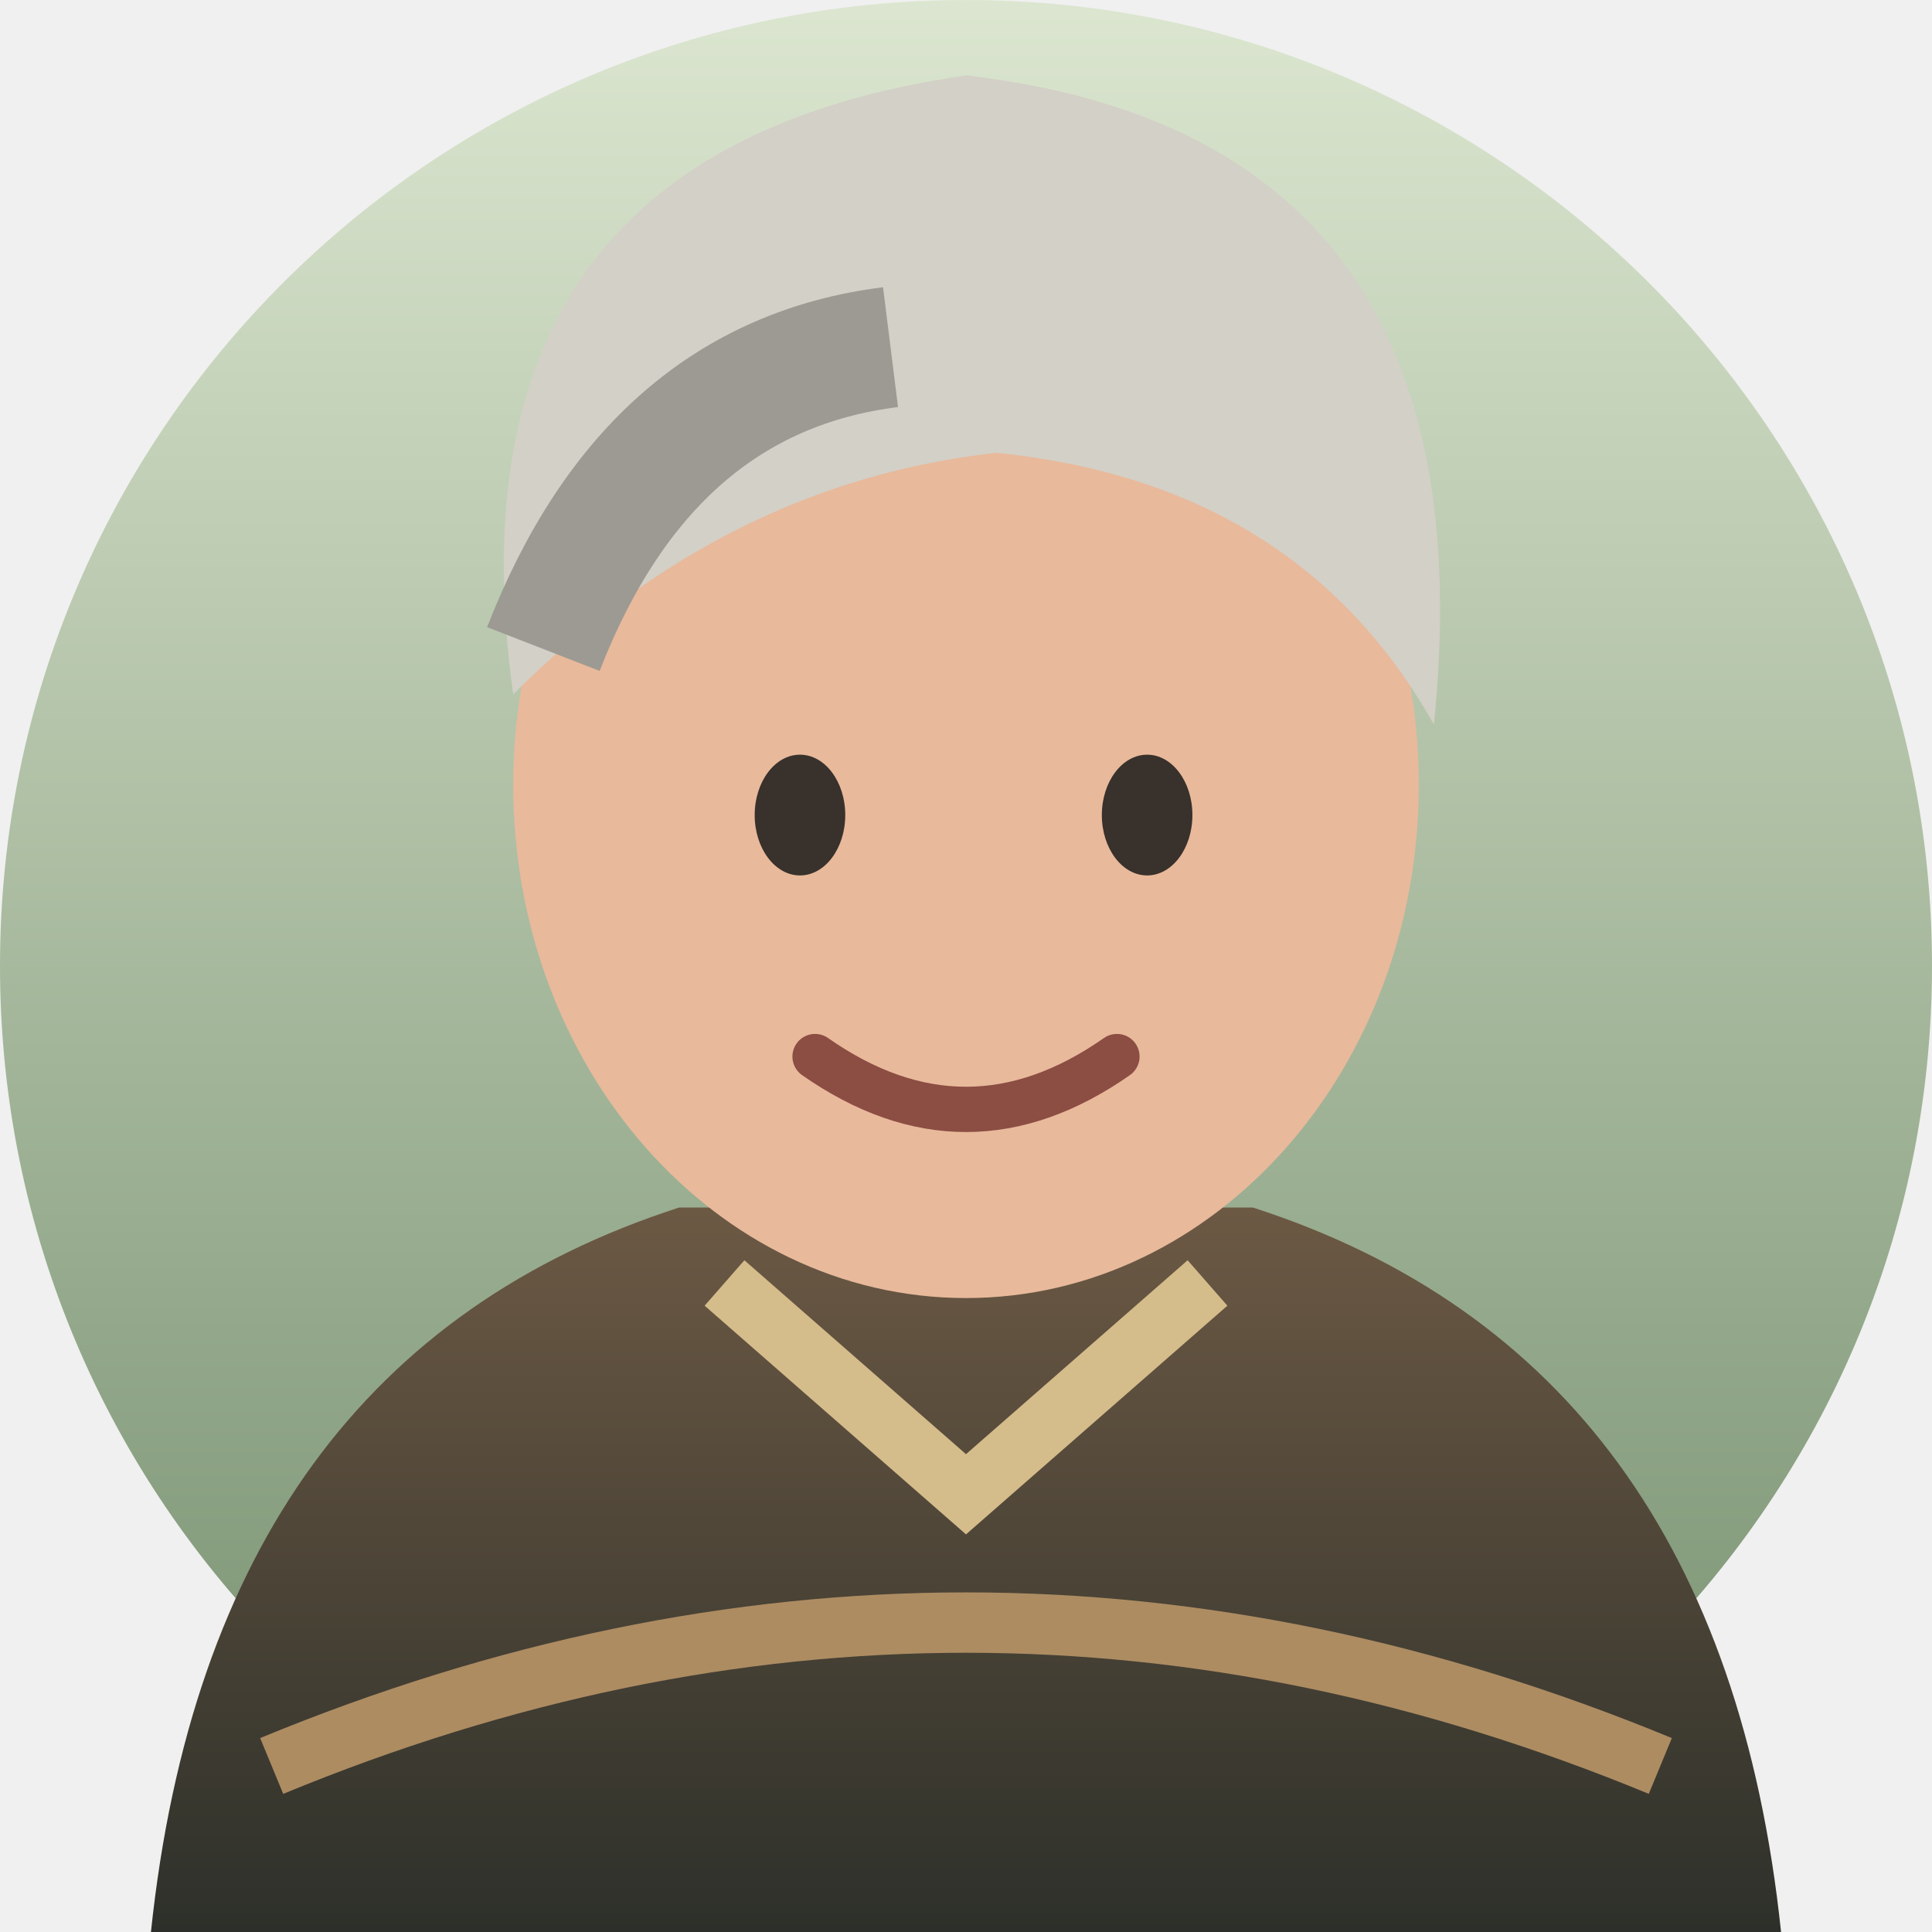
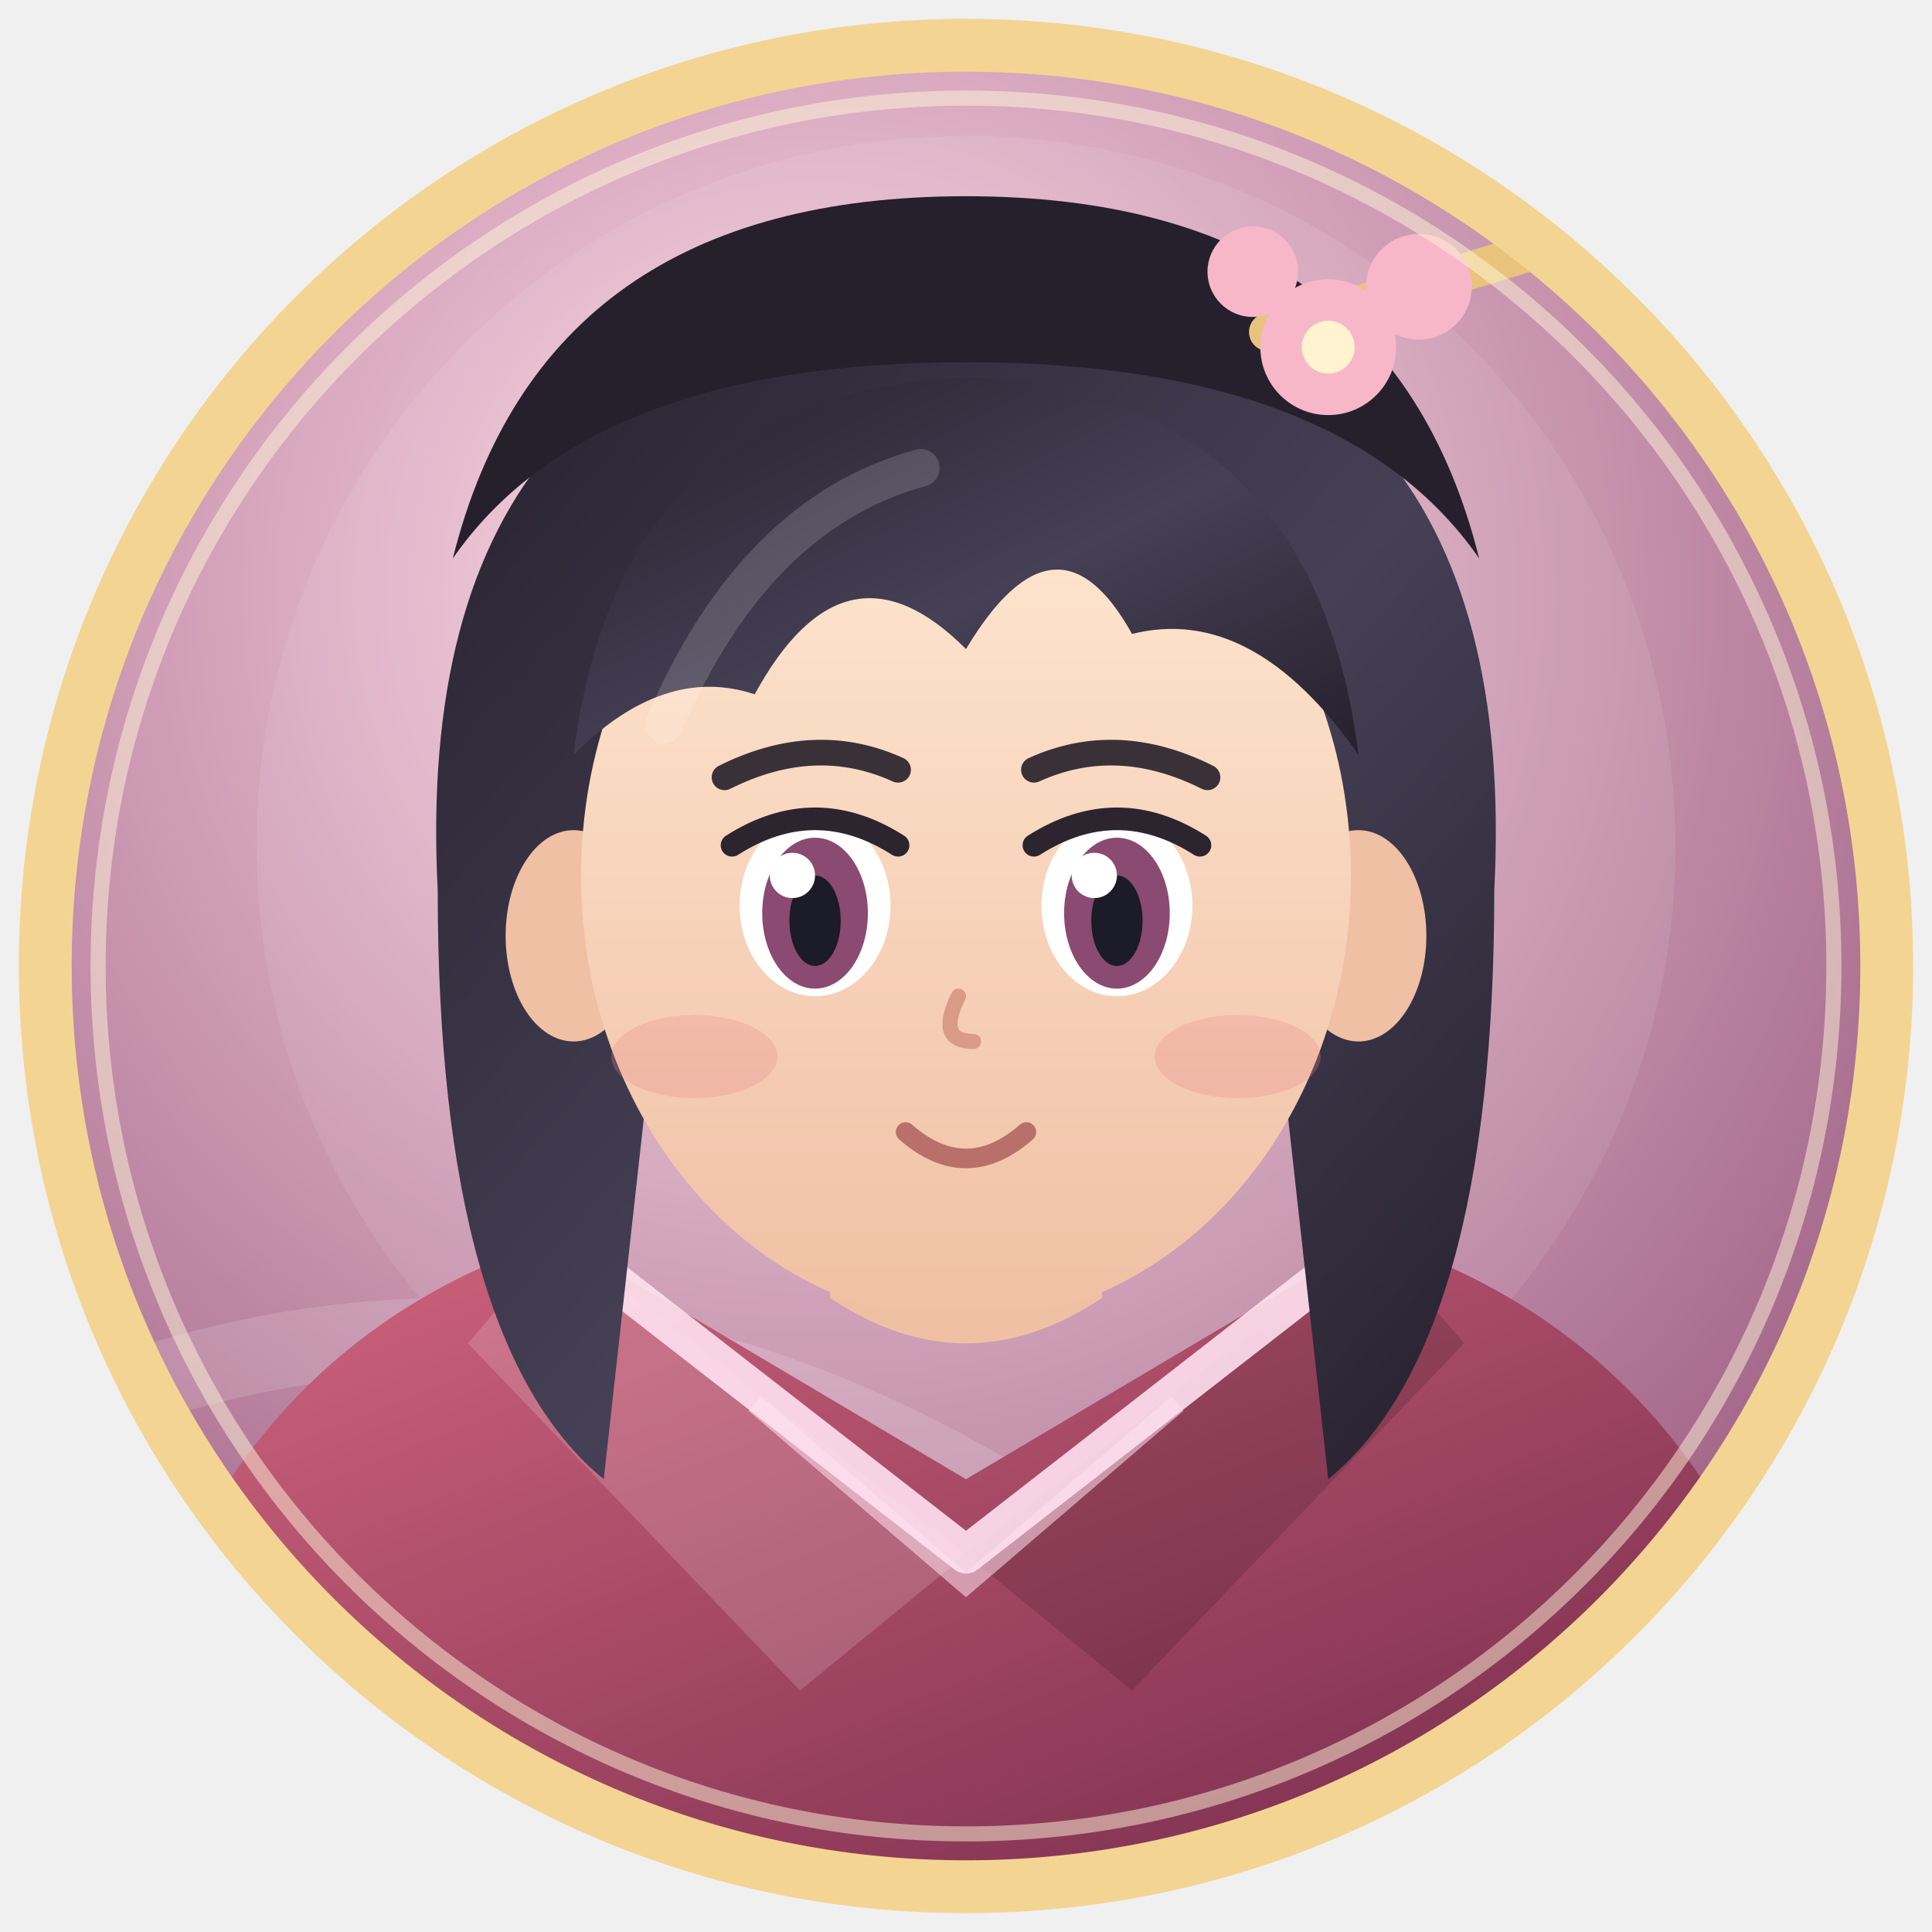
- <svg xmlns="http://www.w3.org/2000/svg" viewBox="0 0 128 128">
+ <svg xmlns="http://www.w3.org/2000/svg" viewBox="0 0 256 256">
  <defs>
-     <linearGradient id="bg" x2="0" y2="1">
-       <stop stop-color="#dce6d0" />
-       <stop offset="1" stop-color="#728c6b" />
+     <radialGradient id="bg" cx=".42" cy=".3" r=".85">
+       <stop stop-color="#ffd9e6" />
+       <stop offset="1" stop-color="#8c4a72" />
+     </radialGradient>
+     <linearGradient id="skin" x1="0" y1="0" x2="0" y2="1">
+       <stop stop-color="#ffe9d4" />
+       <stop offset="1" stop-color="#f0c0a4" />
    </linearGradient>
-     <linearGradient id="robe" x2="0" y2="1">
-       <stop stop-color="#6c5944" />
-       <stop offset="1" stop-color="#2d302a" />
+     <linearGradient id="hair" x1="0" y1="0" x2="1" y2="1">
+       <stop stop-color="#26202c" />
+       <stop offset=".55" stop-color="#454055" />
+       <stop offset="1" stop-color="#26202c" />
    </linearGradient>
+     <linearGradient id="robe" x1="0" y1="0" x2="1" y2="1">
+       <stop stop-color="#d4667f" />
+       <stop offset="1" stop-color="#6d2647" />
+     </linearGradient>
+     <clipPath id="circle">
+       <circle cx="128" cy="128" r="124" />
+     </clipPath>
  </defs>
-   <circle cx="64" cy="64" r="64" fill="url(#bg)" />
-   <path d="M10 128q4-38 35-48h38q31 10 35 48" fill="url(#robe)" />
-   <ellipse cx="64" cy="52" rx="30" ry="34" fill="#e8b99b" />
-   <path d="M34 46q-5-36 30-41q35 4 31 43q-9-16-29-18q-18 2-32 16z" fill="#d3d0c7" />
-   <path d="M36 43q7-18 23-20" stroke="#9c9a93" stroke-width="8" fill="none" />
-   <ellipse cx="53" cy="54" rx="3" ry="4" fill="#38312c" />
-   <ellipse cx="76" cy="54" rx="3" ry="4" fill="#38312c" />
-   <path d="M54 70q10 7 20 0" fill="none" stroke="#8c4d43" stroke-width="3" stroke-linecap="round" />
-   <path d="M48 85l16 14 16-14" fill="none" stroke="#d5bc8b" stroke-width="4" />
-   <path d="M18 117q46-19 92 0" fill="none" stroke="#ad8c62" stroke-width="4" />
+   <g clip-path="url(#circle)">
+     <circle cx="128" cy="128" r="124" fill="url(#bg)" />
+     <circle cx="128" cy="112" r="94" fill="#ffffff" opacity=".085" />
+     <path d="M-10 196 Q60 158 128 196 T266 196" fill="none" stroke="#ffffff" stroke-opacity=".14" stroke-width="10" />
+     <path d="M-10 216 Q60 178 128 216 T266 216" fill="none" stroke="#ffffff" stroke-opacity=".1" stroke-width="8" />
+     <path d="M12 256 Q18 182 74 164 L128 196 L182 164 Q238 182 244 256Z" fill="url(#robe)" />
+     <path d="M74 164 L128 206 L106 224 L62 178Z" fill="#ffffff" opacity=".16" />
+     <path d="M182 164 L128 206 L150 224 L194 178Z" fill="#000000" opacity=".14" />
+     <path d="M74 164 L128 206 L182 164" fill="none" stroke="#ffe1ef" stroke-width="5" stroke-linejoin="round" opacity=".9" />
+     <path d="M100 186 L128 210 L156 186" fill="none" stroke="#ffe1ef" stroke-width="2.5" opacity=".55" />
+     <path d="M110 138 H146 V172 Q128 184 110 172Z" fill="#f0c0a4" />
+     <path d="M58 118 Q54 40 128 38 Q202 40 198 118 Q198 178 176 196 L170 142 Q166 88 128 86 Q90 88 86 142 L80 196 Q58 178 58 118Z" fill="url(#hair)" />
+     <ellipse cx="76" cy="124" rx="9" ry="14" fill="#f0c0a4" />
+     <ellipse cx="180" cy="124" rx="9" ry="14" fill="#f0c0a4" />
+     <ellipse cx="128" cy="116" rx="51" ry="59" fill="url(#skin)" />
+     <path d="M76 100 Q82 52 128 50 Q174 52 180 100 Q166 80 150 84 Q140 66 128 86 Q112 70 100 92 Q88 88 76 100Z" fill="url(#hair)" />
+     <path d="M88 96 Q100 68 122 62" fill="none" stroke="#ffffff" stroke-opacity=".16" stroke-width="5" stroke-linecap="round" />
+     <path d="M96 103 Q108 97 119 102" fill="none" stroke="#3a3038" stroke-width="3.4" stroke-linecap="round" />
+     <path d="M137 102 Q148 97 160 103" fill="none" stroke="#3a3038" stroke-width="3.4" stroke-linecap="round" />
+     <g>
+       <ellipse cx="108" cy="120" rx="10" ry="12" fill="#ffffff" />
+       <ellipse cx="148" cy="120" rx="10" ry="12" fill="#ffffff" />
+       <ellipse cx="108" cy="121" rx="7" ry="10" fill="#8a4a72" />
+       <ellipse cx="148" cy="121" rx="7" ry="10" fill="#8a4a72" />
+       <ellipse cx="108" cy="122" rx="3.4" ry="6" fill="#1c1b28" />
+       <ellipse cx="148" cy="122" rx="3.4" ry="6" fill="#1c1b28" />
+       <circle cx="105" cy="116" r="3" fill="#ffffff" />
+       <circle cx="145" cy="116" r="3" fill="#ffffff" />
+       <path d="M97 112 Q108 105 119 112" fill="none" stroke="#2c2530" stroke-width="3" stroke-linecap="round" />
+       <path d="M137 112 Q148 105 159 112" fill="none" stroke="#2c2530" stroke-width="3" stroke-linecap="round" />
+     </g>
+     <ellipse cx="92" cy="140" rx="11" ry="5.5" fill="#e8848a" opacity=".28" />
+     <ellipse cx="164" cy="140" rx="11" ry="5.5" fill="#e8848a" opacity=".28" />
+     <path d="M127 132 Q124 138 129 138" fill="none" stroke="#d99a86" stroke-width="2" stroke-linecap="round" />
+     <path d="M120 150 Q128 157 136 150" fill="none" stroke="#b96f6a" stroke-width="2.6" stroke-linecap="round" />
+     <path d="M60 74 Q72 26 128 26 Q184 26 196 74 Q178 48 128 48 Q78 48 60 74Z" fill="#26202c" />
+     <path d="M168 44 L214 30" stroke="#e8c37e" stroke-width="5" stroke-linecap="round" />
+     <circle cx="216" cy="29" r="7" fill="#f6d27a" />
+     <g fill="#f7b7c9">
+       <circle cx="176" cy="46" r="9" />
+       <circle cx="188" cy="38" r="7" />
+       <circle cx="166" cy="36" r="6" />
+     </g>
+     <circle cx="176" cy="46" r="3.5" fill="#fff3d0" />
+   </g>
+   <circle cx="128" cy="128" r="122" fill="none" stroke="#f4d493" stroke-width="7" />
+   <circle cx="128" cy="128" r="115" fill="none" stroke="#fff6d8" stroke-opacity=".5" stroke-width="2" />
</svg>
